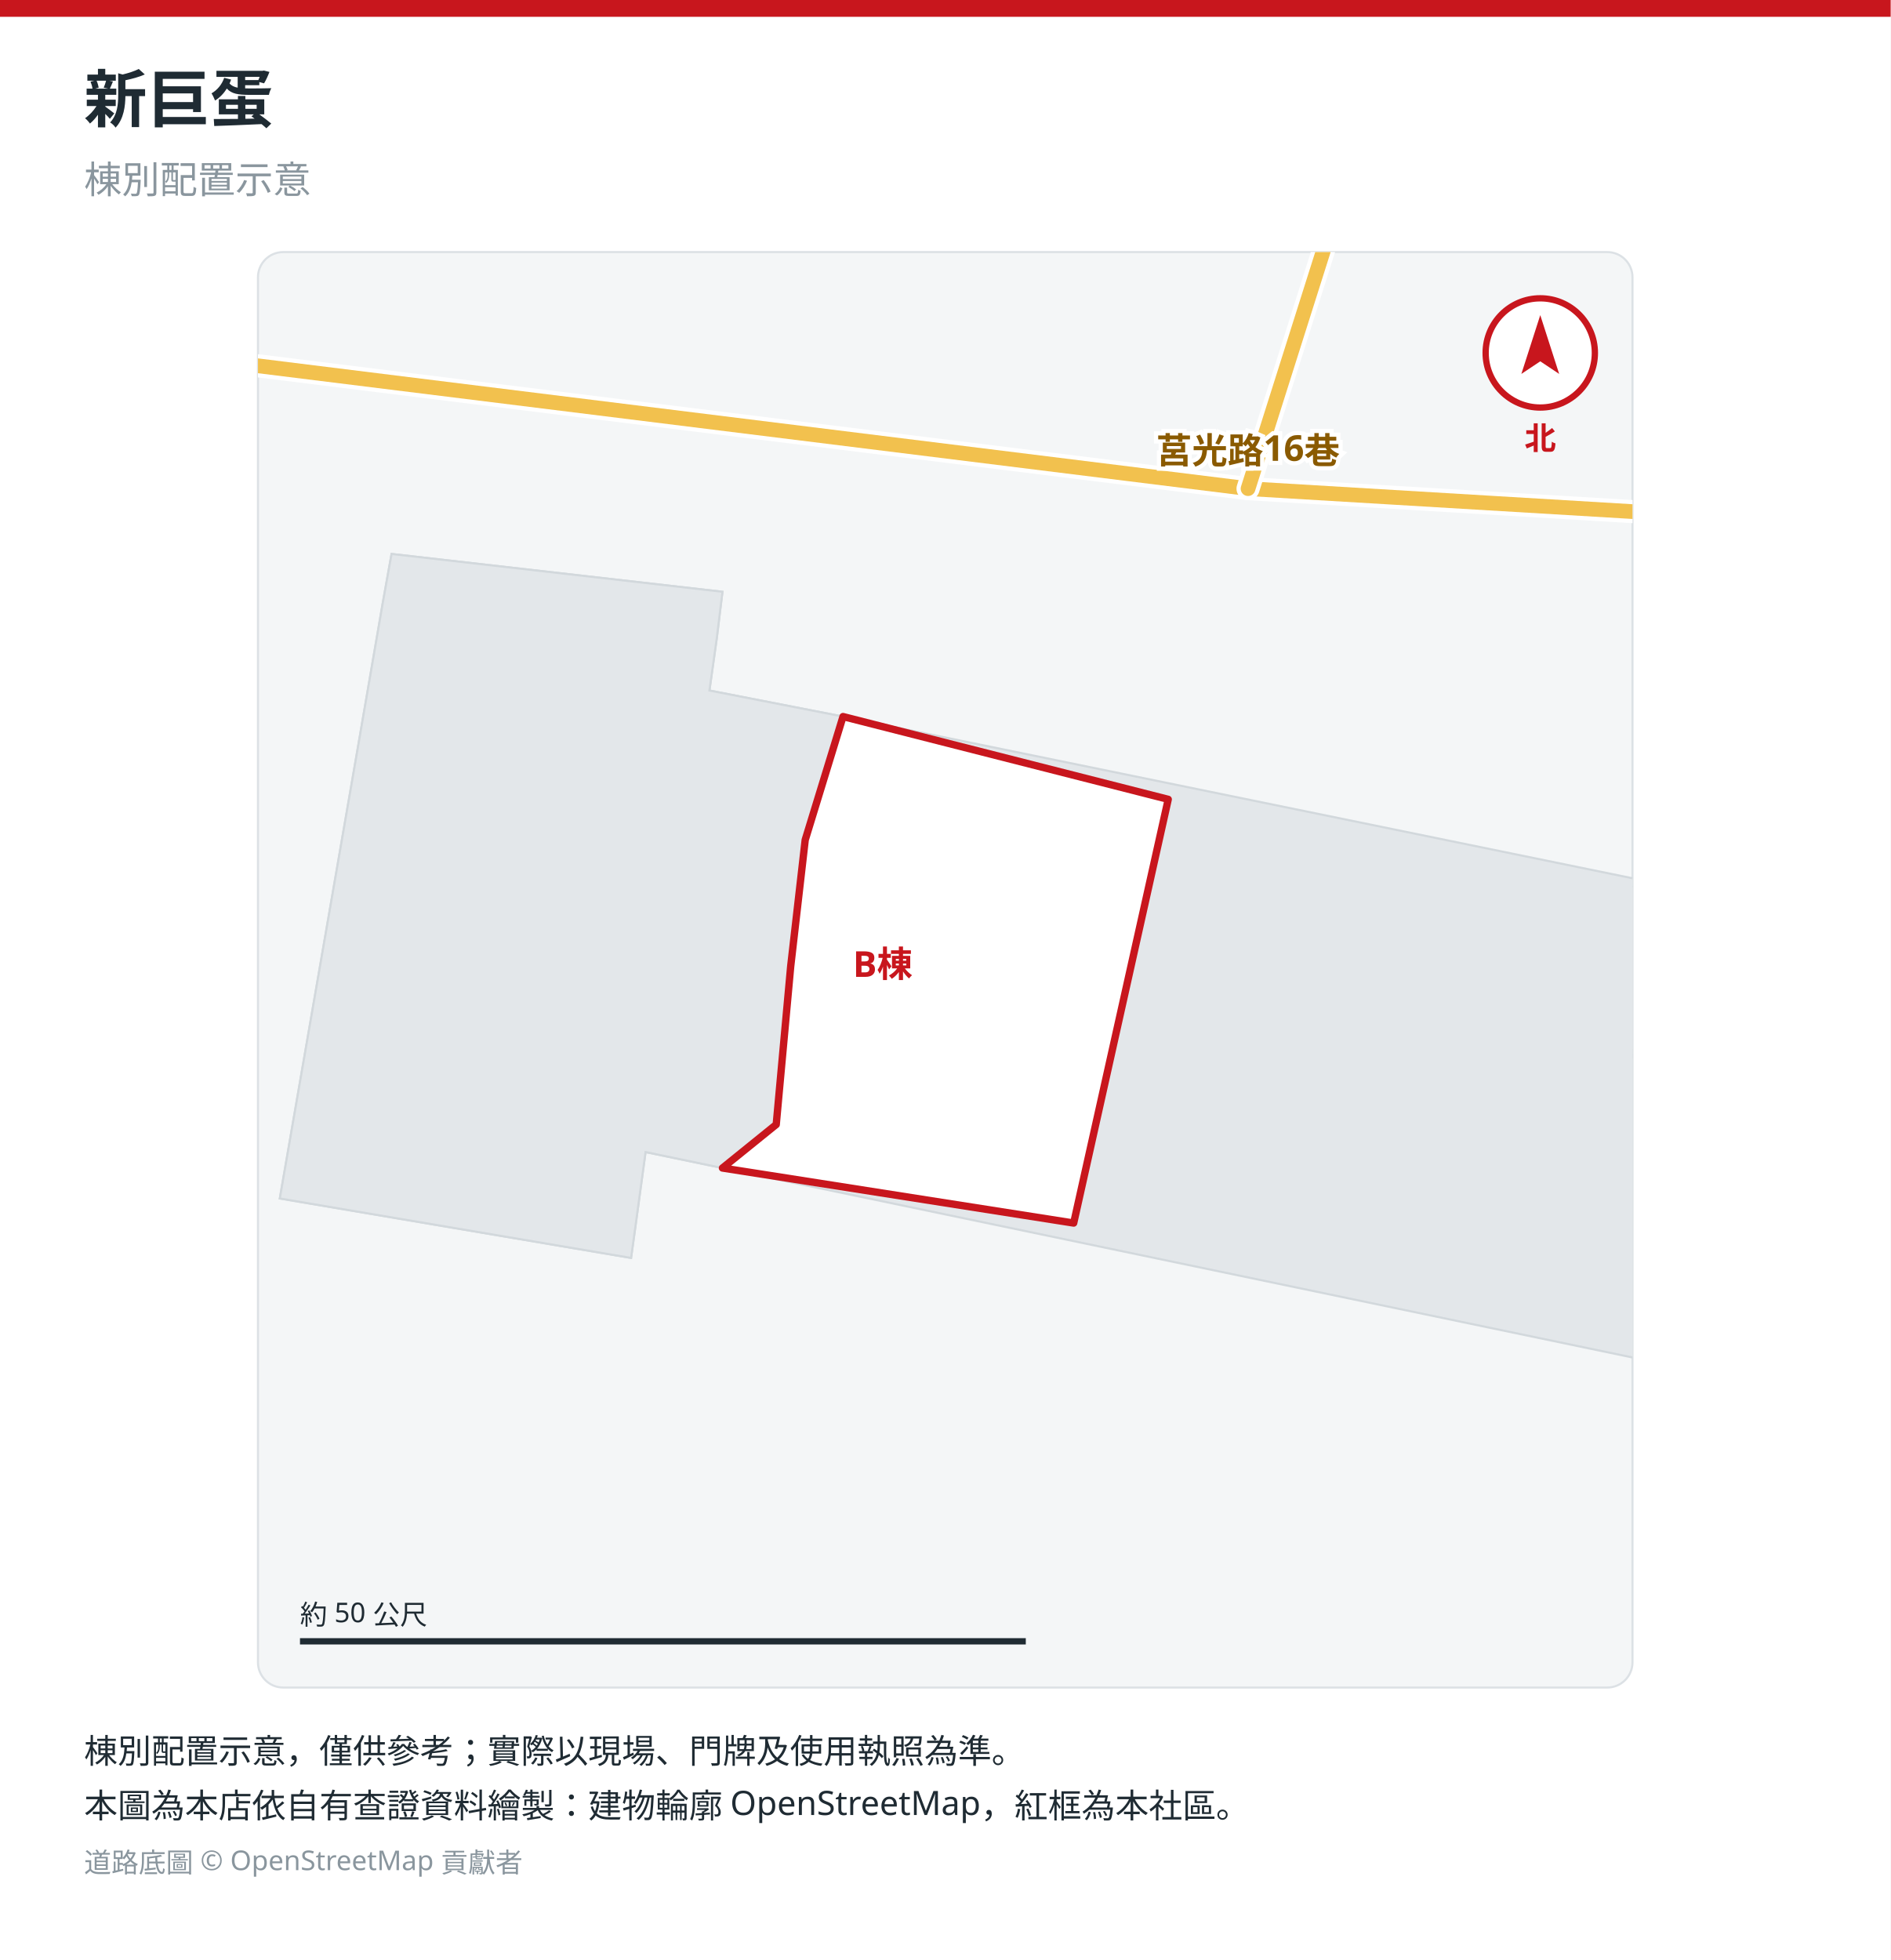
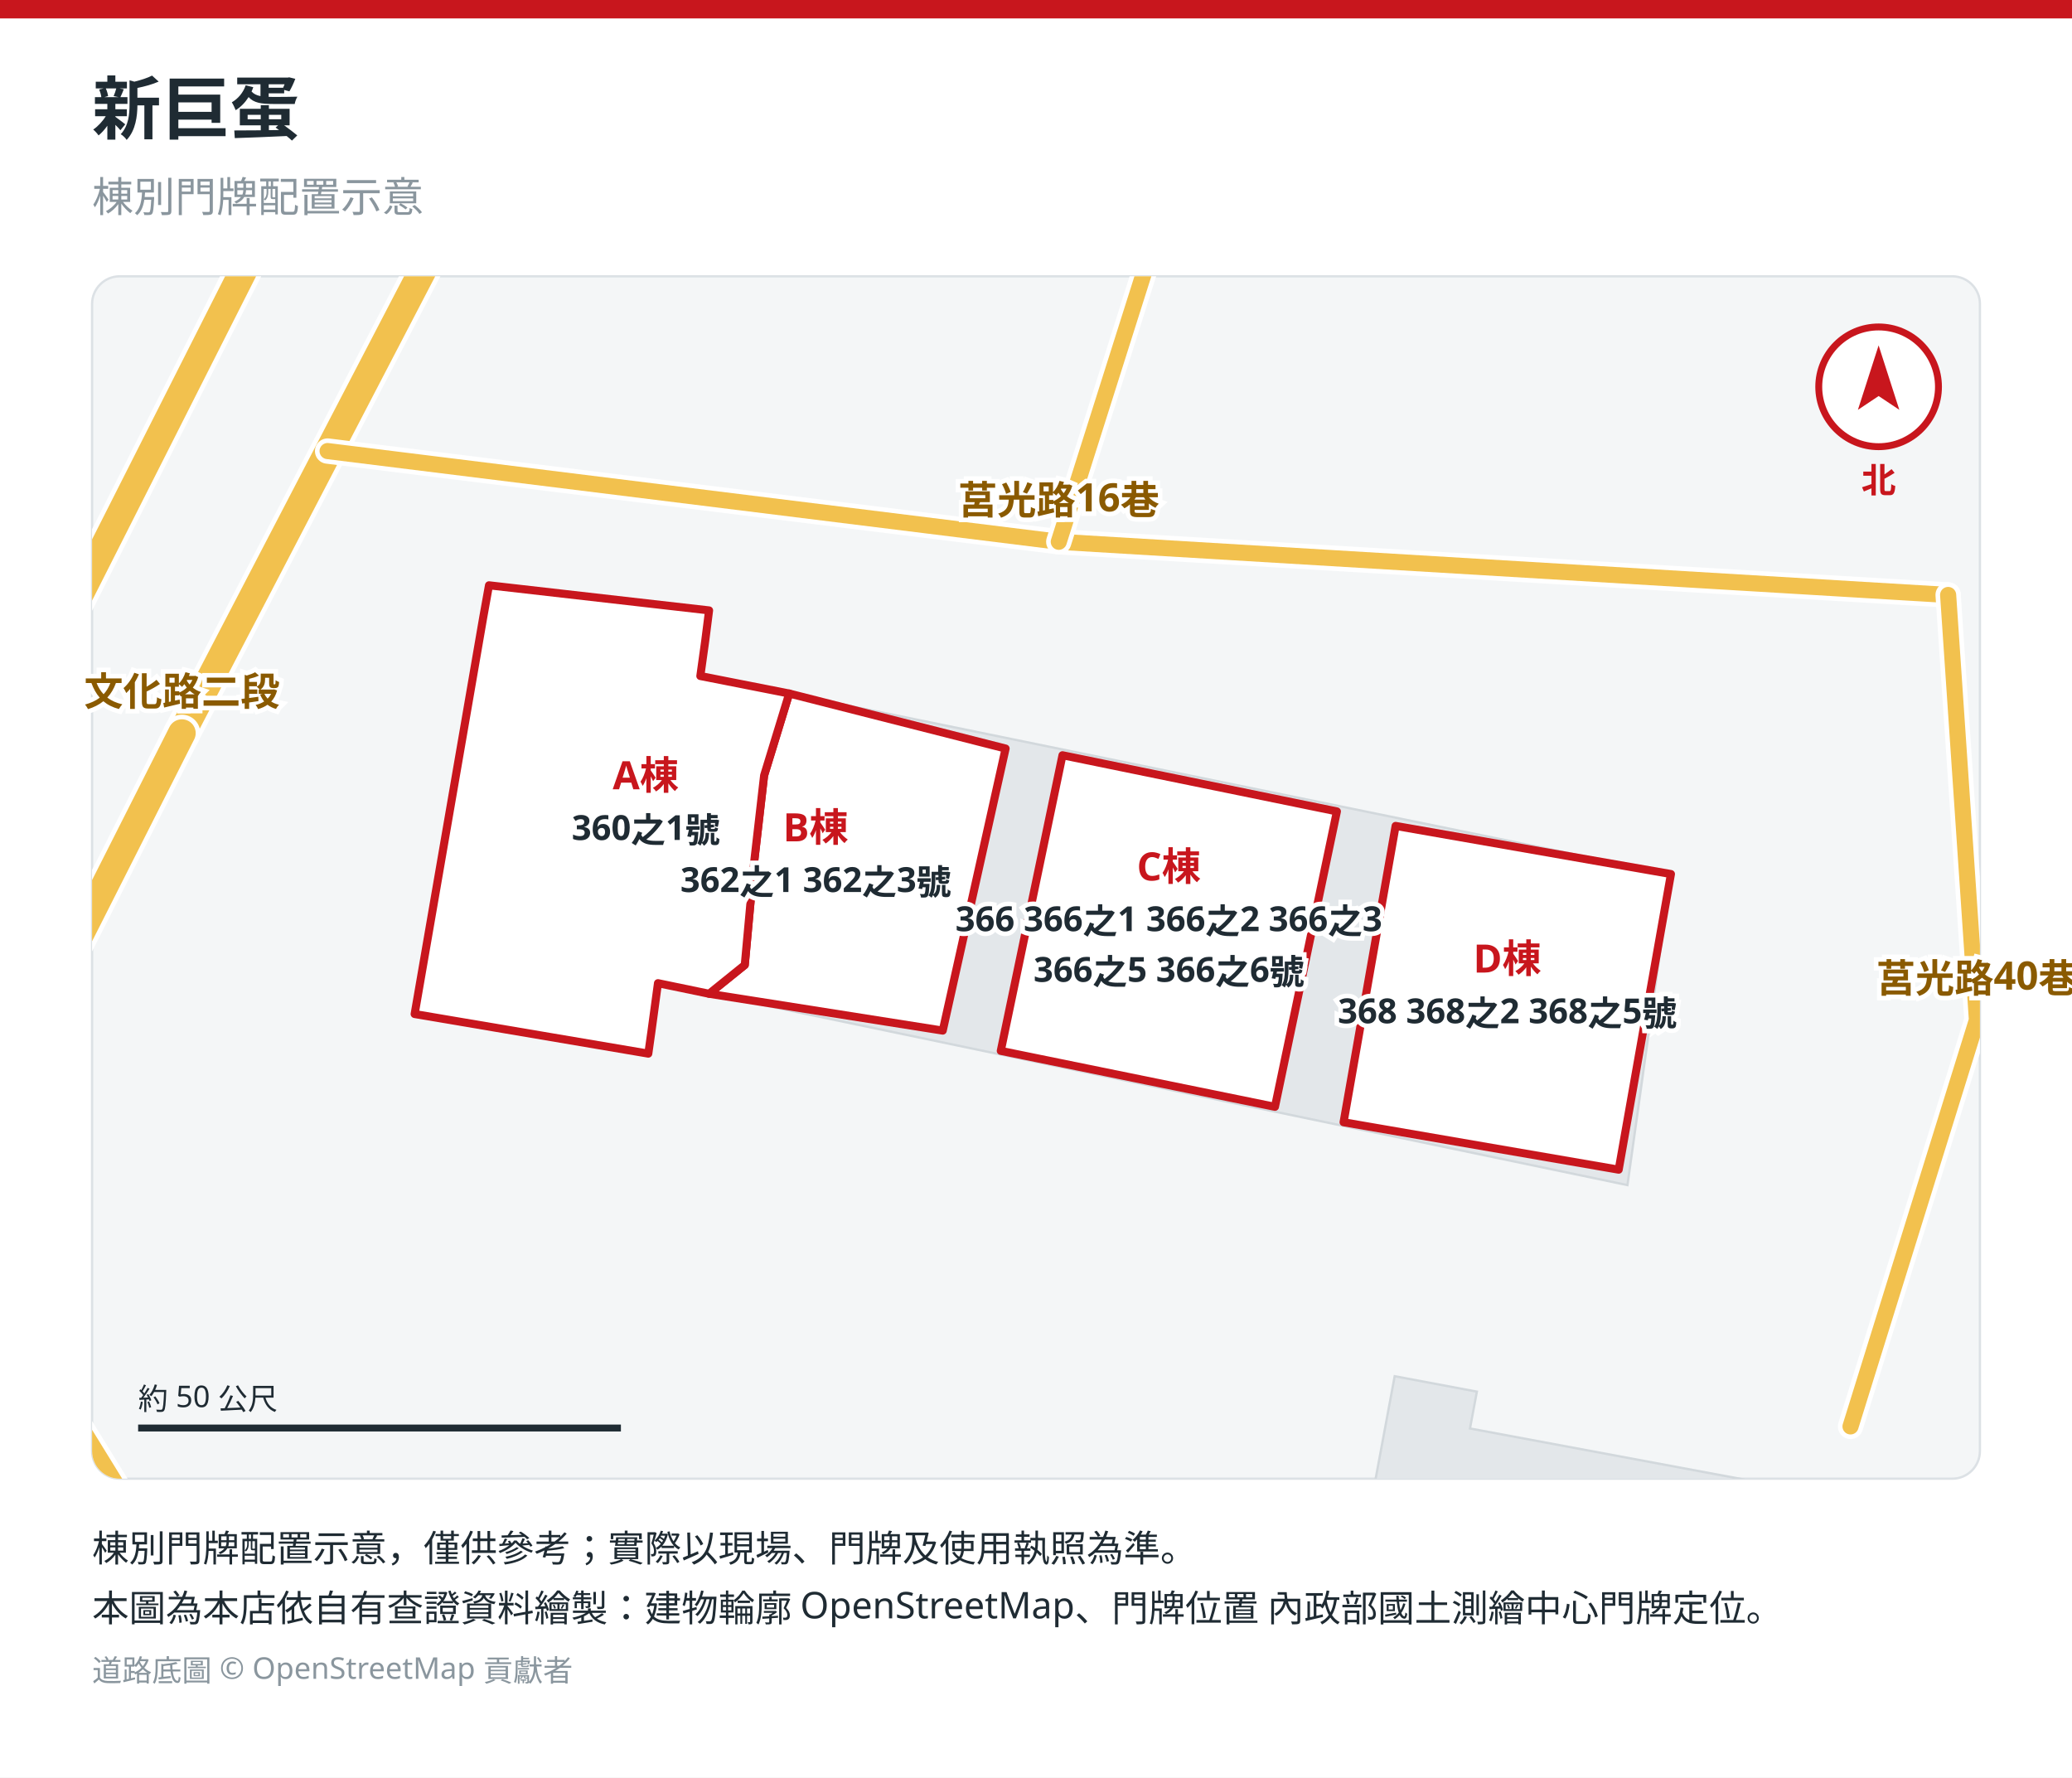
- <svg xmlns="http://www.w3.org/2000/svg" viewBox="0 0 900 933" width="900" height="933" font-family="Noto Sans TC, Microsoft JhengHei, PingFang TC, sans-serif">
+ <svg xmlns="http://www.w3.org/2000/svg" viewBox="0 0 900 772" width="900" height="772" font-family="Noto Sans TC, Microsoft JhengHei, PingFang TC, sans-serif">
  <rect width="100%" height="100%" fill="#FFFFFF" />
  <rect width="100%" height="8" fill="#C8161D" />
  <text x="40" y="58" font-size="30" font-weight="700" fill="#1F2B33">新巨蛋</text>
-   <text x="40" y="92" font-size="18" fill="#8A969E">棟別配置示意</text>
+   <text x="40" y="92" font-size="18" fill="#8A969E">棟別門牌配置示意</text>
  <defs>
    <clipPath id="c">
-       <rect x="122.8" y="120.0" width="654.3" height="683.3" rx="12" />
+       <rect x="40.0" y="120.0" width="820.0" height="522.2" rx="12" />
    </clipPath>
  </defs>
-   <rect x="122.8" y="120.0" width="654.3" height="683.3" rx="12" fill="#F4F6F7" stroke="#DCE1E5" />
+   <rect x="40.0" y="120.0" width="820.0" height="522.2" rx="12" fill="#F4F6F7" stroke="#DCE1E5" />
  <g clip-path="url(#c)">
-     <path d="M186.4,263.7 L343.9,281.7 L341.2,303.8 L337.7,328.7 L401.3,341.1 L383.3,399.8 L376.4,459.9 L369.5,535.3 L343.9,556.0 L307.3,548.4 L302.5,583.6 L300.4,598.8 L133.2,570.5 L169.8,359.1 L182.3,286.5 Z" fill="#E3E7EA" stroke="#D2D8DC" stroke-width="1" />
-     <path d="M596.8,385.3 L552.6,596.7 L748.8,636.8 L793.0,425.4 Z" fill="#E3E7EA" stroke="#D2D8DC" stroke-width="1" />
-     <path d="M835.2,435.8 L797.9,647.9 L994.8,681.7 L1032.1,470.3 Z" fill="#E3E7EA" stroke="#D2D8DC" stroke-width="1" />
-     <path d="M1001.0,692.8 L343.9,556.0 L307.3,548.4 L302.5,583.6 L300.4,598.8 L133.2,570.5 L169.8,359.1 L182.3,286.5 L186.4,263.7 L343.9,281.7 L341.2,303.8 L337.7,328.7 L401.3,341.1 L1032.1,470.3 Z" fill="#E3E7EA" stroke="#D2D8DC" stroke-width="1" />
-     <path d="M-235.1,-132.2 L-244.7,-114.2 L-257.2,-91.4 L-166.0,-41.7 L-152.1,-67.2 L-143.2,-82.4 Z" fill="#E3E7EA" stroke="#D2D8DC" stroke-width="1" />
-     <path d="M793.7,1048.6 L834.5,829.6 L893.2,840.6 L888.4,866.9 L1084.6,903.5 L1048.7,1095.6 Z" fill="#E3E7EA" stroke="#D2D8DC" stroke-width="1" />
-     <path d="M317.0,1336.0 L153.9,1047.2 L225.8,1007.2 L323.9,1026.5 L413.7,1185.4 L639.0,1230.3 L605.8,1394.1 Z" fill="#E3E7EA" stroke="#D2D8DC" stroke-width="1" />
-     <path d="M-33.3,369.4 L553.3,-757.5" fill="none" stroke="#FFFFFF" stroke-width="16" stroke-linecap="round" stroke-linejoin="round" />
-     <path d="M-33.3,369.4 L553.3,-757.5" fill="none" stroke="#F2C14E" stroke-width="12" stroke-linecap="round" stroke-linejoin="round" />
-     <path d="M-273.1,599.5 L-394.0,855.2" fill="none" stroke="#FFFFFF" stroke-width="16" stroke-linecap="round" stroke-linejoin="round" />
-     <path d="M-273.1,599.5 L-394.0,855.2" fill="none" stroke="#F2C14E" stroke-width="12" stroke-linecap="round" stroke-linejoin="round" />
-     <path d="M71.0,167.7 L594.1,232.6 L1230.4,270.6" fill="none" stroke="#FFFFFF" stroke-width="11" stroke-linecap="round" stroke-linejoin="round" />
-     <path d="M71.0,167.7 L594.1,232.6 L1230.4,270.6" fill="none" stroke="#F2C14E" stroke-width="7" stroke-linecap="round" stroke-linejoin="round" />
-     <path d="M594.1,232.6 L686.6,-59.6 L955.4,-527.4" fill="none" stroke="#FFFFFF" stroke-width="11" stroke-linecap="round" stroke-linejoin="round" />
-     <path d="M594.1,232.6 L686.6,-59.6 L955.4,-527.4" fill="none" stroke="#F2C14E" stroke-width="7" stroke-linecap="round" stroke-linejoin="round" />
-     <path d="M2009.1,4362.3 L1354.8,3405.4 L268.6,1737.5 L-152.8,1046.5 L-481.7,415.0" fill="none" stroke="#FFFFFF" stroke-width="20" stroke-linecap="round" stroke-linejoin="round" />
-     <path d="M2009.1,4362.3 L1354.8,3405.4 L268.6,1737.5 L-152.8,1046.5 L-481.7,415.0" fill="none" stroke="#F2C14E" stroke-width="16" stroke-linecap="round" stroke-linejoin="round" />
-     <path d="M1230.4,270.6 L1251.1,574.6 L1160.6,865.5" fill="none" stroke="#FFFFFF" stroke-width="11" stroke-linecap="round" stroke-linejoin="round" />
-     <path d="M1230.4,270.6 L1251.1,574.6 L1160.6,865.5" fill="none" stroke="#F2C14E" stroke-width="7" stroke-linecap="round" stroke-linejoin="round" />
-     <path d="M-273.1,599.5 L-565.3,-37.5 L-586.1,-162.6" fill="none" stroke="#FFFFFF" stroke-width="16" stroke-linecap="round" stroke-linejoin="round" />
-     <path d="M-273.1,599.5 L-565.3,-37.5 L-586.1,-162.6" fill="none" stroke="#F2C14E" stroke-width="12" stroke-linecap="round" stroke-linejoin="round" />
-     <path d="M-206.0,710.7 L-273.1,599.5" fill="none" stroke="#FFFFFF" stroke-width="16" stroke-linecap="round" stroke-linejoin="round" />
-     <path d="M-206.0,710.7 L-273.1,599.5" fill="none" stroke="#F2C14E" stroke-width="12" stroke-linecap="round" stroke-linejoin="round" />
-     <path d="M-334.6,956.0 L-206.0,710.7" fill="none" stroke="#FFFFFF" stroke-width="16" stroke-linecap="round" stroke-linejoin="round" />
-     <path d="M-334.6,956.0 L-206.0,710.7" fill="none" stroke="#F2C14E" stroke-width="12" stroke-linecap="round" stroke-linejoin="round" />
-     <path d="M444.1,-810.7 L22.7,15.0" fill="none" stroke="#FFFFFF" stroke-width="16" stroke-linecap="round" stroke-linejoin="round" />
-     <path d="M444.1,-810.7 L22.7,15.0" fill="none" stroke="#F2C14E" stroke-width="12" stroke-linecap="round" stroke-linejoin="round" />
-     <path d="M22.7,15.0 L-273.1,599.5" fill="none" stroke="#FFFFFF" stroke-width="16" stroke-linecap="round" stroke-linejoin="round" />
-     <path d="M22.7,15.0 L-273.1,599.5" fill="none" stroke="#F2C14E" stroke-width="12" stroke-linecap="round" stroke-linejoin="round" />
-     <path d="M-206.0,710.7 L-33.3,369.4" fill="none" stroke="#FFFFFF" stroke-width="16" stroke-linecap="round" stroke-linejoin="round" />
-     <path d="M-206.0,710.7 L-33.3,369.4" fill="none" stroke="#F2C14E" stroke-width="12" stroke-linecap="round" stroke-linejoin="round" />
-     <path d="M109.0,1222.0 L-206.0,710.7" fill="none" stroke="#FFFFFF" stroke-width="16" stroke-linecap="round" stroke-linejoin="round" />
-     <path d="M109.0,1222.0 L-206.0,710.7" fill="none" stroke="#F2C14E" stroke-width="12" stroke-linecap="round" stroke-linejoin="round" />
-     <path d="M401.3,341.1 L383.3,399.8 L376.4,459.9 L369.5,535.3 L343.9,556.0 L511.1,582.2 L556.1,380.5 Z" fill="#FFFFFF" stroke="#C8161D" stroke-width="3.5" stroke-linejoin="round" />
+     <path d="M-100.5,-41.9 L-23.3,-0.4 L57.2,-147.6 L-20.4,-189.1 L-35.5,-161.4 L-38.9,-141.7 L-68.2,-87.6 L-85.8,-68.7 Z" fill="#E3E7EA" stroke="#D2D8DC" stroke-width="1" />
+     <path d="M706.9,514.7 L308.0,431.6 L285.8,427.0 L282.9,448.4 L281.6,457.6 L180.1,440.4 L202.3,312.1 L209.9,268.1 L212.4,254.2 L308.0,265.1 L306.3,278.5 L304.2,293.6 L342.8,301.2 L725.8,379.6 Z" fill="#E3E7EA" stroke="#D2D8DC" stroke-width="1" />
+     <path d="M-43.5,13.9 L-49.3,24.8 L-56.9,38.6 L-1.5,68.8 L6.9,53.3 L12.3,44.1 Z" fill="#E3E7EA" stroke="#D2D8DC" stroke-width="1" />
+     <path d="M760.2,780.6 L772.3,726.5 L818.9,737.0 L806.7,790.7 Z" fill="#E3E7EA" stroke="#D2D8DC" stroke-width="1" />
+     <path d="M581.1,730.7 L605.8,597.7 L641.5,604.4 L638.5,620.4 L757.7,642.6 L735.8,759.2 Z" fill="#E3E7EA" stroke="#D2D8DC" stroke-width="1" />
+     <path d="M957.7,831.4 L946.4,799.5 L954.8,796.5 L948.9,779.8 L940.1,782.7 L930.5,755.9 L1006.8,728.2 L1017.3,756.3 L1009.3,759.2 L1014.8,774.3 L1022.7,771.4 L1034.5,803.7 Z" fill="#E3E7EA" stroke="#D2D8DC" stroke-width="1" />
+     <path d="M971.2,176.2 L888.5,175.8 L888.9,131.7 L971.2,132.2 Z" fill="#E3E7EA" stroke="#D2D8DC" stroke-width="1" />
+     <path d="M1053.4,176.6 L971.2,176.2 L971.2,132.2 L1053.8,132.6 Z" fill="#E3E7EA" stroke="#D2D8DC" stroke-width="1" />
+     <path d="M291.7,905.2 L192.7,729.9 L236.3,705.5 L295.9,717.3 L350.4,813.7 L487.1,841.0 L467.0,940.4 Z" fill="#E3E7EA" stroke="#D2D8DC" stroke-width="1" />
+     <path d="M-193.2,346.1 L-715.8,-790.2" fill="none" stroke="#FFFFFF" stroke-width="20" stroke-linecap="round" stroke-linejoin="round" />
+     <path d="M-193.2,346.1 L-715.8,-790.2" fill="none" stroke="#F2C14E" stroke-width="16" stroke-linecap="round" stroke-linejoin="round" />
+     <path d="M232.5,-125.0 L-100.5,-291.5 L-133.6,-323.3 L-1407.0,-3042.5 L-1518.6,-3305.1" fill="none" stroke="#FFFFFF" stroke-width="11" stroke-linecap="round" stroke-linejoin="round" />
+     <path d="M232.5,-125.0 L-100.5,-291.5 L-133.6,-323.3 L-1407.0,-3042.5 L-1518.6,-3305.1" fill="none" stroke="#F2C14E" stroke-width="7" stroke-linecap="round" stroke-linejoin="round" />
+     <path d="M79.0,318.4 L435.1,-365.7" fill="none" stroke="#FFFFFF" stroke-width="16" stroke-linecap="round" stroke-linejoin="round" />
+     <path d="M79.0,318.4 L435.1,-365.7" fill="none" stroke="#F2C14E" stroke-width="12" stroke-linecap="round" stroke-linejoin="round" />
+     <path d="M-66.5,458.1 L-139.9,613.3" fill="none" stroke="#FFFFFF" stroke-width="16" stroke-linecap="round" stroke-linejoin="round" />
+     <path d="M-66.5,458.1 L-139.9,613.3" fill="none" stroke="#F2C14E" stroke-width="12" stroke-linecap="round" stroke-linejoin="round" />
+     <path d="M2476.5,117.1 L2080.1,129.2 L1659.0,119.6 L1201.0,32.8 L939.7,-86.8 L435.1,-365.7" fill="none" stroke="#FFFFFF" stroke-width="11" stroke-linecap="round" stroke-linejoin="round" />
+     <path d="M2476.5,117.1 L2080.1,129.2 L1659.0,119.6 L1201.0,32.8 L939.7,-86.8 L435.1,-365.7" fill="none" stroke="#F2C14E" stroke-width="7" stroke-linecap="round" stroke-linejoin="round" />
+     <path d="M-139.9,613.3 L-103.9,674.5" fill="none" stroke="#FFFFFF" stroke-width="16" stroke-linecap="round" stroke-linejoin="round" />
+     <path d="M-139.9,613.3 L-103.9,674.5" fill="none" stroke="#F2C14E" stroke-width="12" stroke-linecap="round" stroke-linejoin="round" />
+     <path d="M142.3,195.9 L459.9,235.3 L846.2,258.4" fill="none" stroke="#FFFFFF" stroke-width="11" stroke-linecap="round" stroke-linejoin="round" />
+     <path d="M142.3,195.9 L459.9,235.3 L846.2,258.4" fill="none" stroke="#F2C14E" stroke-width="7" stroke-linecap="round" stroke-linejoin="round" />
+     <path d="M459.9,235.3 L516.1,57.9 L679.2,-226.0" fill="none" stroke="#FFFFFF" stroke-width="11" stroke-linecap="round" stroke-linejoin="round" />
+     <path d="M459.9,235.3 L516.1,57.9 L679.2,-226.0" fill="none" stroke="#F2C14E" stroke-width="7" stroke-linecap="round" stroke-linejoin="round" />
+     <path d="M1169.5,-514.2 L939.7,-86.8" fill="none" stroke="#FFFFFF" stroke-width="11" stroke-linecap="round" stroke-linejoin="round" />
+     <path d="M1169.5,-514.2 L939.7,-86.8" fill="none" stroke="#F2C14E" stroke-width="7" stroke-linecap="round" stroke-linejoin="round" />
+     <path d="M1318.9,2742.3 L921.7,2161.4 L262.3,1148.9 L6.4,729.4 L-193.2,346.1" fill="none" stroke="#FFFFFF" stroke-width="20" stroke-linecap="round" stroke-linejoin="round" />
+     <path d="M1318.9,2742.3 L921.7,2161.4 L262.3,1148.9 L6.4,729.4 L-193.2,346.1" fill="none" stroke="#F2C14E" stroke-width="16" stroke-linecap="round" stroke-linejoin="round" />
+     <path d="M-199.1,869.1 L-103.9,674.5" fill="none" stroke="#FFFFFF" stroke-width="16" stroke-linecap="round" stroke-linejoin="round" />
+     <path d="M-199.1,869.1 L-103.9,674.5" fill="none" stroke="#F2C14E" stroke-width="12" stroke-linecap="round" stroke-linejoin="round" />
+     <path d="M-14.5,858.2 L474.1,1659.7" fill="none" stroke="#FFFFFF" stroke-width="16" stroke-linecap="round" stroke-linejoin="round" />
+     <path d="M-14.5,858.2 L474.1,1659.7" fill="none" stroke="#F2C14E" stroke-width="12" stroke-linecap="round" stroke-linejoin="round" />
+     <path d="M585.3,1518.8 L165.4,836.0" fill="none" stroke="#FFFFFF" stroke-width="16" stroke-linecap="round" stroke-linejoin="round" />
+     <path d="M585.3,1518.8 L165.4,836.0" fill="none" stroke="#F2C14E" stroke-width="12" stroke-linecap="round" stroke-linejoin="round" />
+     <path d="M-1524.9,-2254.4 L-1179.3,-1635.8 L-119.8,571.3 L474.5,1548.6 L887.7,2181.9 L1281.1,2746.1" fill="none" stroke="#FFFFFF" stroke-width="20" stroke-linecap="round" stroke-linejoin="round" />
+     <path d="M-1524.9,-2254.4 L-1179.3,-1635.8 L-119.8,571.3 L474.5,1548.6 L887.7,2181.9 L1281.1,2746.1" fill="none" stroke="#F2C14E" stroke-width="16" stroke-linecap="round" stroke-linejoin="round" />
+     <path d="M-970.0,2110.6 L-707.8,1753.3 L-527.5,1474.8 L-199.1,869.1" fill="none" stroke="#FFFFFF" stroke-width="16" stroke-linecap="round" stroke-linejoin="round" />
+     <path d="M-970.0,2110.6 L-707.8,1753.3 L-527.5,1474.8 L-199.1,869.1" fill="none" stroke="#F2C14E" stroke-width="12" stroke-linecap="round" stroke-linejoin="round" />
+     <path d="M846.2,258.4 L858.7,443.0 L803.8,619.5" fill="none" stroke="#FFFFFF" stroke-width="11" stroke-linecap="round" stroke-linejoin="round" />
+     <path d="M846.2,258.4 L858.7,443.0 L803.8,619.5" fill="none" stroke="#F2C14E" stroke-width="7" stroke-linecap="round" stroke-linejoin="round" />
+     <path d="M830.2,792.4 L973.2,1058.3" fill="none" stroke="#FFFFFF" stroke-width="11" stroke-linecap="round" stroke-linejoin="round" />
+     <path d="M830.2,792.4 L973.2,1058.3" fill="none" stroke="#F2C14E" stroke-width="7" stroke-linecap="round" stroke-linejoin="round" />
+     <path d="M-66.5,458.1 L-244.0,71.3 L-256.5,-4.6" fill="none" stroke="#FFFFFF" stroke-width="16" stroke-linecap="round" stroke-linejoin="round" />
+     <path d="M-66.5,458.1 L-244.0,71.3 L-256.5,-4.6" fill="none" stroke="#F2C14E" stroke-width="12" stroke-linecap="round" stroke-linejoin="round" />
+     <path d="M-25.8,525.6 L-66.5,458.1" fill="none" stroke="#FFFFFF" stroke-width="16" stroke-linecap="round" stroke-linejoin="round" />
+     <path d="M-25.8,525.6 L-66.5,458.1" fill="none" stroke="#F2C14E" stroke-width="12" stroke-linecap="round" stroke-linejoin="round" />
+     <path d="M-103.9,674.5 L-14.5,858.2" fill="none" stroke="#FFFFFF" stroke-width="16" stroke-linecap="round" stroke-linejoin="round" />
+     <path d="M-103.9,674.5 L-14.5,858.2" fill="none" stroke="#F2C14E" stroke-width="12" stroke-linecap="round" stroke-linejoin="round" />
+     <path d="M-103.9,674.5 L-25.8,525.6" fill="none" stroke="#FFFFFF" stroke-width="16" stroke-linecap="round" stroke-linejoin="round" />
+     <path d="M-103.9,674.5 L-25.8,525.6" fill="none" stroke="#F2C14E" stroke-width="12" stroke-linecap="round" stroke-linejoin="round" />
+     <path d="M368.8,-398.0 L113.0,103.2" fill="none" stroke="#FFFFFF" stroke-width="16" stroke-linecap="round" stroke-linejoin="round" />
+     <path d="M368.8,-398.0 L113.0,103.2" fill="none" stroke="#F2C14E" stroke-width="12" stroke-linecap="round" stroke-linejoin="round" />
+     <path d="M113.0,103.2 L-66.5,458.1" fill="none" stroke="#FFFFFF" stroke-width="16" stroke-linecap="round" stroke-linejoin="round" />
+     <path d="M113.0,103.2 L-66.5,458.1" fill="none" stroke="#F2C14E" stroke-width="12" stroke-linecap="round" stroke-linejoin="round" />
+     <path d="M-25.8,525.6 L79.0,318.4" fill="none" stroke="#FFFFFF" stroke-width="16" stroke-linecap="round" stroke-linejoin="round" />
+     <path d="M-25.8,525.6 L79.0,318.4" fill="none" stroke="#F2C14E" stroke-width="12" stroke-linecap="round" stroke-linejoin="round" />
+     <path d="M165.4,836.0 L-25.8,525.6" fill="none" stroke="#FFFFFF" stroke-width="16" stroke-linecap="round" stroke-linejoin="round" />
+     <path d="M165.4,836.0 L-25.8,525.6" fill="none" stroke="#F2C14E" stroke-width="12" stroke-linecap="round" stroke-linejoin="round" />
+     <path d="M-139.9,613.3 L-241.4,817.1" fill="none" stroke="#FFFFFF" stroke-width="16" stroke-linecap="round" stroke-linejoin="round" />
+     <path d="M-139.9,613.3 L-241.4,817.1" fill="none" stroke="#F2C14E" stroke-width="12" stroke-linecap="round" stroke-linejoin="round" />
+     <path d="M-355.9,260.9 L-259.1,371.7 L-139.9,613.3" fill="none" stroke="#FFFFFF" stroke-width="16" stroke-linecap="round" stroke-linejoin="round" />
+     <path d="M-355.9,260.9 L-259.1,371.7 L-139.9,613.3" fill="none" stroke="#F2C14E" stroke-width="12" stroke-linecap="round" stroke-linejoin="round" />
+     <path d="M342.8,301.2 L331.9,336.8 L327.7,373.3 L323.5,419.1 L308.0,431.6 L409.5,447.6 L436.8,325.1 Z" fill="#FFFFFF" stroke="#C8161D" stroke-width="3.5" stroke-linejoin="round" />
+     <path d="M212.4,254.2 L308.0,265.1 L306.3,278.5 L304.2,293.6 L342.8,301.2 L331.9,336.8 L327.7,373.3 L323.5,419.1 L308.0,431.6 L285.8,427.0 L282.9,448.4 L281.6,457.6 L180.1,440.4 L202.3,312.1 L209.9,268.1 Z" fill="#FFFFFF" stroke="#C8161D" stroke-width="3.5" stroke-linejoin="round" />
+     <path d="M461.5,328.0 L434.7,456.4 L553.8,480.7 L580.7,352.4 Z" fill="#FFFFFF" stroke="#C8161D" stroke-width="3.5" stroke-linejoin="round" />
+     <path d="M606.2,358.7 L583.6,487.4 L703.1,508.0 L725.8,379.6 Z" fill="#FFFFFF" stroke="#C8161D" stroke-width="3.5" stroke-linejoin="round" />
  </g>
-   <text x="594.1" y="220.6" font-size="17" font-weight="700" fill="#8A5A00" text-anchor="middle" stroke="#FFFFFF" stroke-width="4" paint-order="stroke">莒光路16巷</text>
-   <text x="420.2" y="465.0" font-size="17" font-weight="700" fill="#C8161D" text-anchor="middle" stroke="#FFFFFF" stroke-width="4" paint-order="stroke">B棟</text>
-   <circle cx="733.2" cy="168.0" r="26" fill="#FFFFFF" stroke="#C8161D" stroke-width="3" />
-   <path d="M733.2,150.0 L742.2,178.0 L733.2,172.0 L724.2,178.0 Z" fill="#C8161D" />
-   <text x="733.2" y="214.0" font-size="15" font-weight="700" fill="#C8161D" text-anchor="middle">北</text>
-   <line x1="142.8" y1="781.3" x2="488.3" y2="781.3" stroke="#1F2B33" stroke-width="3" />
-   <text x="142.8" y="773.3" font-size="13" fill="#1F2B33">約 50 公尺</text>
-   <text x="40" y="839.3" font-size="16" fill="#1F2B33">棟別配置示意，僅供參考；實際以現場、門牌及使用執照為準。</text>
-   <text x="40" y="865.3" font-size="16" fill="#1F2B33">本圖為本店依自有查證資料繪製：建物輪廓 OpenStreetMap，紅框為本社區。</text>
-   <text x="40" y="891.3" font-size="13" fill="#8A969E">道路底圖 © OpenStreetMap 貢獻者</text>
+   <text x="79.0" y="306.4" font-size="17" font-weight="700" fill="#8A5A00" text-anchor="middle" stroke="#FFFFFF" stroke-width="4" paint-order="stroke">文化路二段</text>
+   <text x="459.9" y="223.3" font-size="17" font-weight="700" fill="#8A5A00" text-anchor="middle" stroke="#FFFFFF" stroke-width="4" paint-order="stroke">莒光路16巷</text>
+   <text x="858.7" y="431.0" font-size="17" font-weight="700" fill="#8A5A00" text-anchor="middle" stroke="#FFFFFF" stroke-width="4" paint-order="stroke">莒光路40巷</text>
+   <text x="354.3" y="365.4" font-size="17" font-weight="700" fill="#C8161D" text-anchor="middle" stroke="#FFFFFF" stroke-width="4" paint-order="stroke">B棟</text>
+   <text x="354.3" y="387.4" font-size="15" font-weight="600" fill="#1F2B33" text-anchor="middle" stroke="#FFFFFF" stroke-width="4" paint-order="stroke">362之1 362之3號</text>
+   <text x="280.5" y="342.8" font-size="17" font-weight="700" fill="#C8161D" text-anchor="middle" stroke="#FFFFFF" stroke-width="4" paint-order="stroke">A棟</text>
+   <text x="280.5" y="364.8" font-size="15" font-weight="600" fill="#1F2B33" text-anchor="middle" stroke="#FFFFFF" stroke-width="4" paint-order="stroke">360之1號</text>
+   <text x="507.7" y="382.4" font-size="17" font-weight="700" fill="#C8161D" text-anchor="middle" stroke="#FFFFFF" stroke-width="4" paint-order="stroke">C棟</text>
+   <text x="507.7" y="404.4" font-size="15" font-weight="600" fill="#1F2B33" text-anchor="middle" stroke="#FFFFFF" stroke-width="4" paint-order="stroke">366 366之1 366之2 366之3</text>
+   <text x="507.7" y="426.4" font-size="15" font-weight="600" fill="#1F2B33" text-anchor="middle" stroke="#FFFFFF" stroke-width="4" paint-order="stroke">366之5 366之6號</text>
+   <text x="654.7" y="422.4" font-size="17" font-weight="700" fill="#C8161D" text-anchor="middle" stroke="#FFFFFF" stroke-width="4" paint-order="stroke">D棟</text>
+   <text x="654.7" y="444.4" font-size="15" font-weight="600" fill="#1F2B33" text-anchor="middle" stroke="#FFFFFF" stroke-width="4" paint-order="stroke">368 368之2 368之5號</text>
+   <circle cx="816.0" cy="168.0" r="26" fill="#FFFFFF" stroke="#C8161D" stroke-width="3" />
+   <path d="M816.0,150.0 L825.0,178.0 L816.0,172.0 L807.0,178.0 Z" fill="#C8161D" />
+   <text x="816.0" y="214.0" font-size="15" font-weight="700" fill="#C8161D" text-anchor="middle">北</text>
+   <line x1="60.0" y1="620.2" x2="269.7" y2="620.2" stroke="#1F2B33" stroke-width="3" />
+   <text x="60.0" y="612.2" font-size="13" fill="#1F2B33">約 50 公尺</text>
+   <text x="40" y="678.2" font-size="16" fill="#1F2B33">棟別門牌配置示意，僅供參考；實際以現場、門牌及使用執照為準。</text>
+   <text x="40" y="704.2" font-size="16" fill="#1F2B33">本圖為本店依自有查證資料繪製：建物輪廓 OpenStreetMap、門牌位置 內政部國土測繪中心門牌定位。</text>
+   <text x="40" y="730.2" font-size="13" fill="#8A969E">道路底圖 © OpenStreetMap 貢獻者</text>
</svg>
